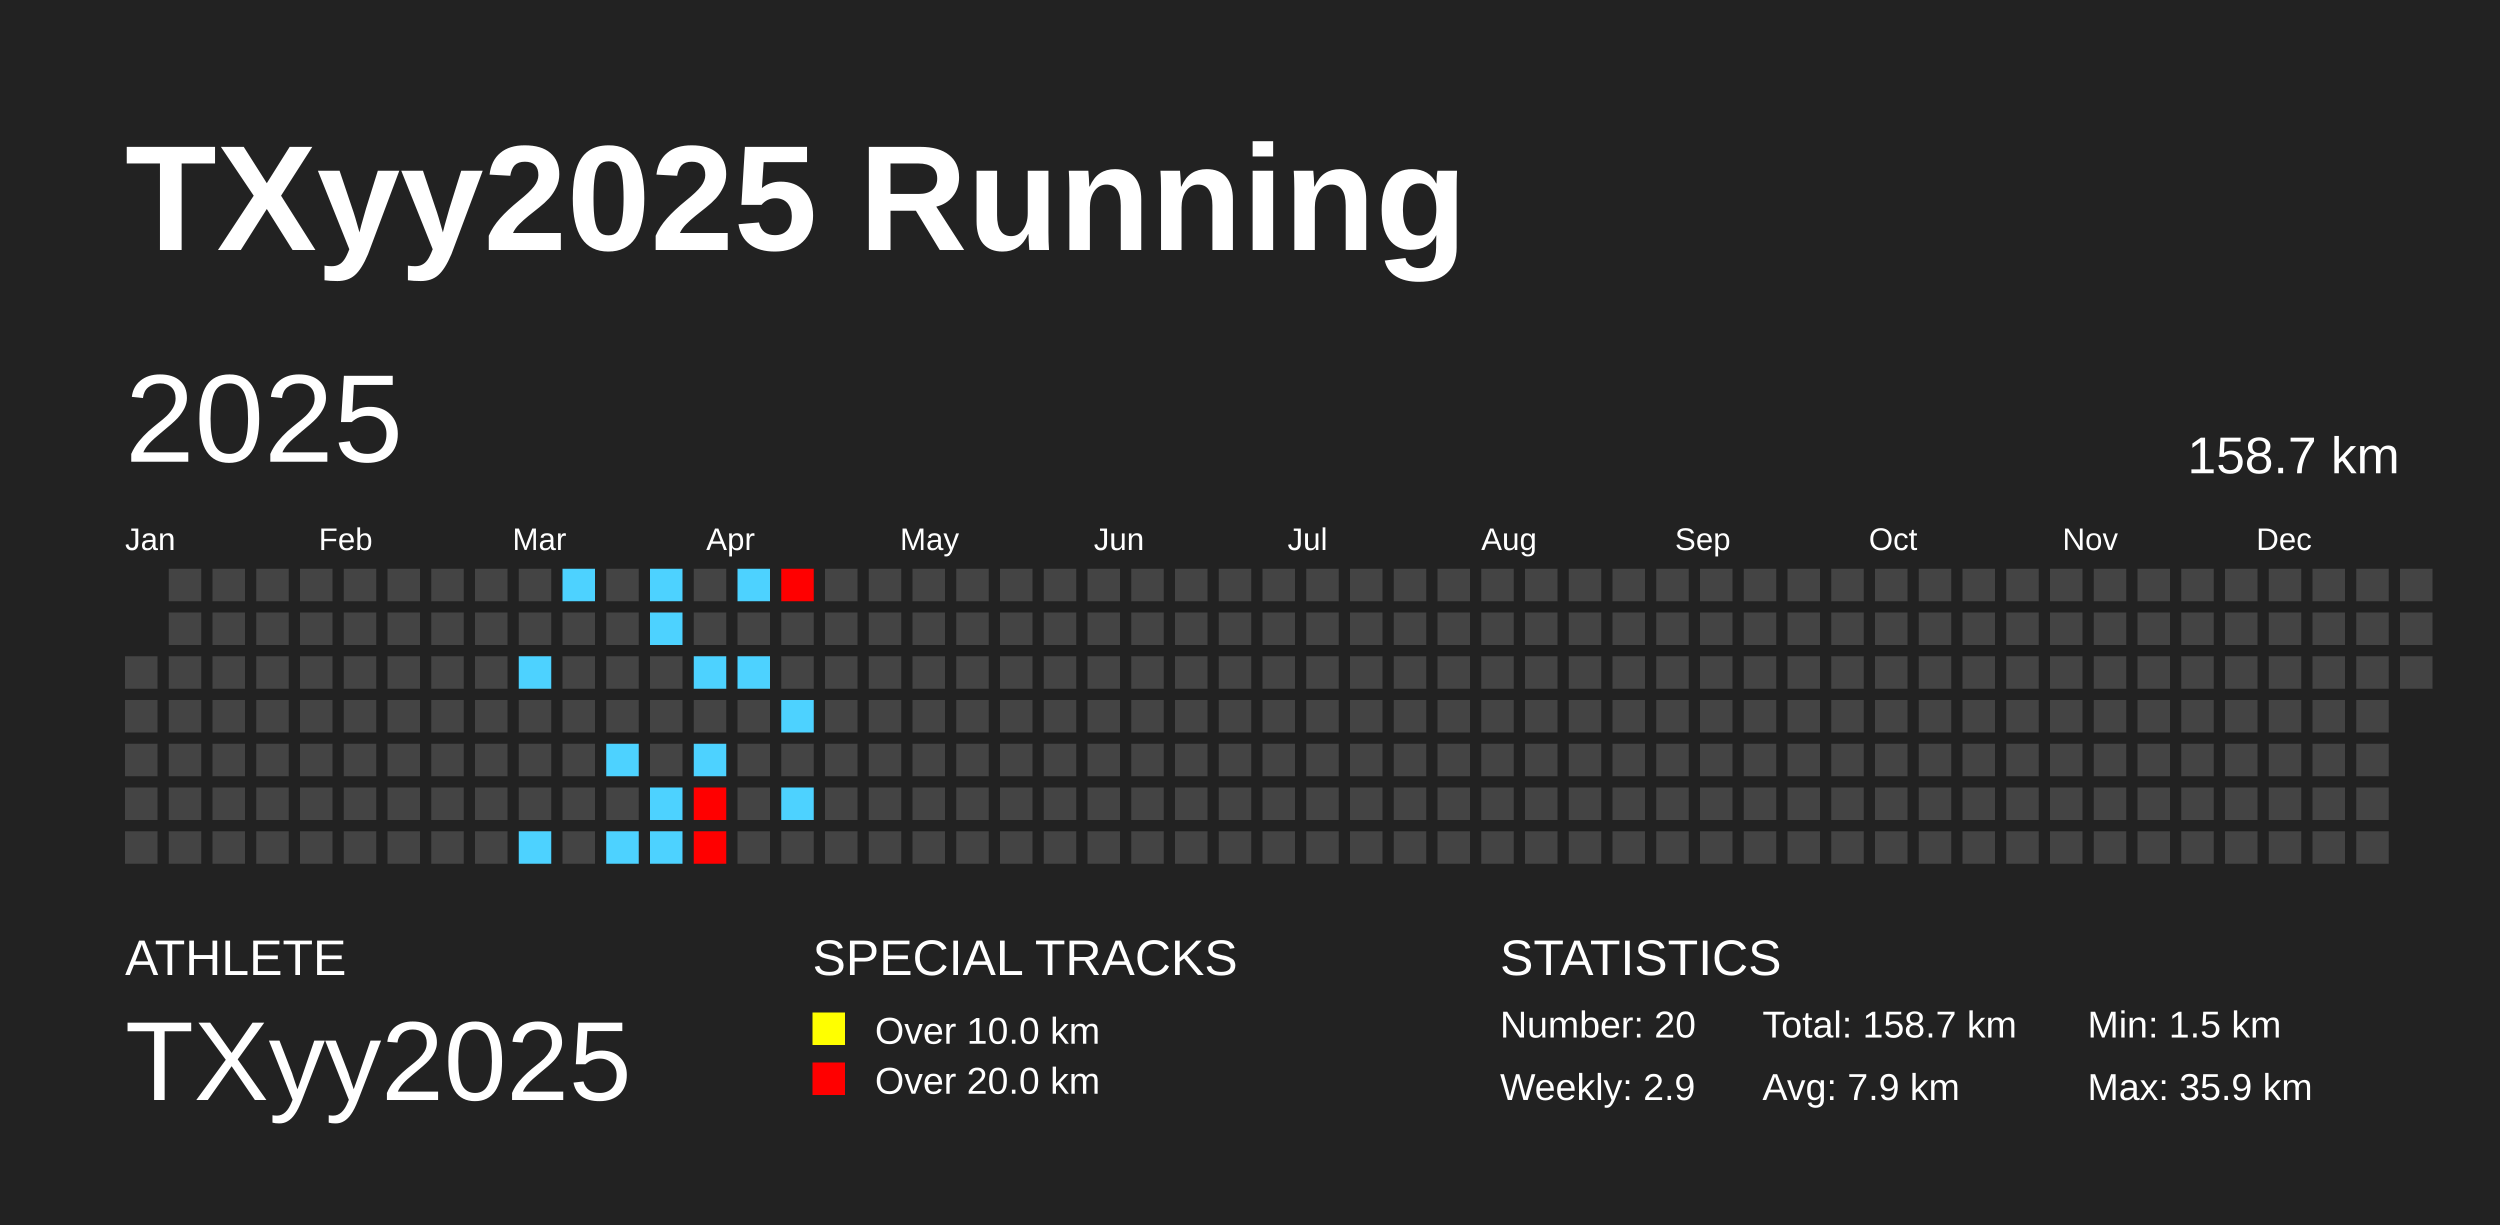
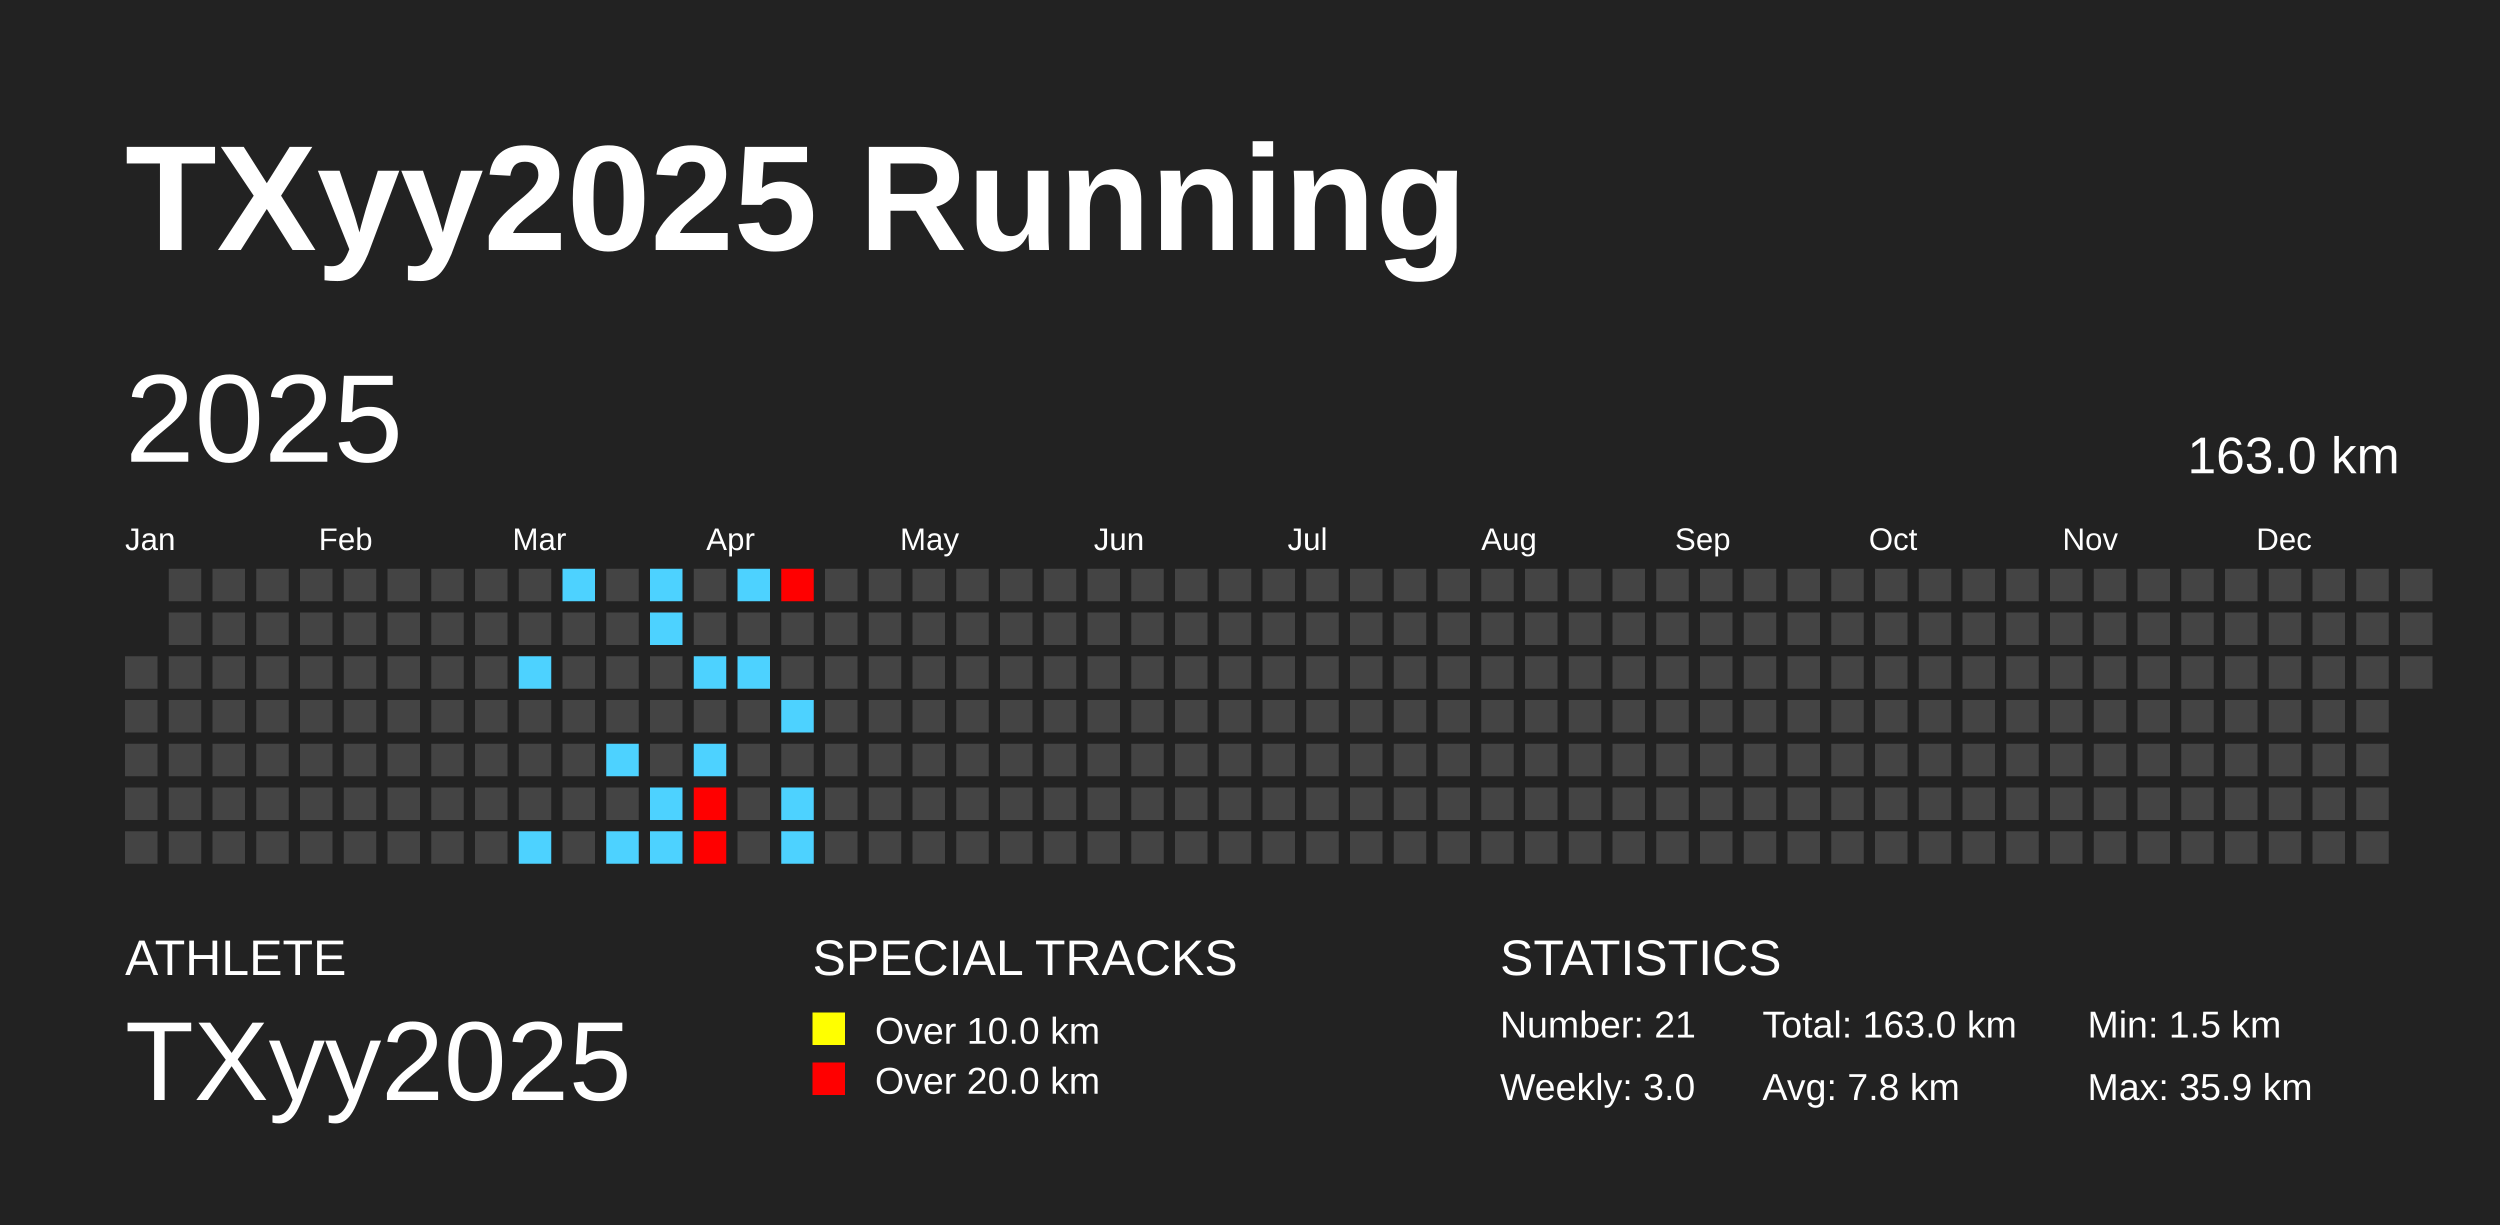
<svg xmlns="http://www.w3.org/2000/svg" baseProfile="full" height="98mm" version="1.1" viewBox="0,0,200,98" width="200mm">
  <defs />
  <rect fill="#222222" height="98" width="200" x="0" y="0" />
  <text fill="#FFFFFF" style="font-size:12px; font-family:Arial; font-weight:bold;" x="10" y="20">TXyy2025 Running</text>
  <text fill="#FFFFFF" style="font-size:4px; font-family:Arial" x="10" y="78">ATHLETE</text>
  <text fill="#FFFFFF" style="font-size:9px; font-family:Arial" x="10" y="88">TXyy2025</text>
  <text fill="#FFFFFF" style="font-size:4px; font-family:Arial" x="65" y="78">SPECIAL TRACKS</text>
  <rect fill="yellow" height="2.6" width="2.6" x="65" y="81" />
  <text fill="#FFFFFF" style="font-size:3px; font-family:Arial" x="70" y="83.5">Over 10.0 km</text>
  <rect fill="red" height="2.6" width="2.6" x="65" y="85" />
  <text fill="#FFFFFF" style="font-size:3px; font-family:Arial" x="70" y="87.5">Over 20.0 km</text>
  <text fill="#FFFFFF" style="font-size:4px; font-family:Arial" x="120" y="78">STATISTICS</text>
-   <text fill="#FFFFFF" style="font-size:3px; font-family:Arial" x="120" y="83">Number: 20</text>
-   <text fill="#FFFFFF" style="font-size:3px; font-family:Arial" x="120" y="88">Weekly: 2.9</text>
-   <text fill="#FFFFFF" style="font-size:3px; font-family:Arial" x="141" y="83">Total: 158.7 km</text>
-   <text fill="#FFFFFF" style="font-size:3px; font-family:Arial" x="141" y="88">Avg: 7.9 km</text>
+   <text fill="#FFFFFF" style="font-size:3px; font-family:Arial" x="120" y="83">Number: 21</text>
+   <text fill="#FFFFFF" style="font-size:3px; font-family:Arial" x="120" y="88">Weekly: 3.0</text>
+   <text fill="#FFFFFF" style="font-size:3px; font-family:Arial" x="141" y="83">Total: 163.0 km</text>
+   <text fill="#FFFFFF" style="font-size:3px; font-family:Arial" x="141" y="88">Avg: 7.8 km</text>
  <text fill="#FFFFFF" style="font-size:3px; font-family:Arial" x="167" y="83">Min: 1.5 km</text>
  <text fill="#FFFFFF" style="font-size:3px; font-family:Arial" x="167" y="88">Max: 35.9 km</text>
  <text dominant-baseline="hanging" fill="#FFFFFF" style="font-size:10.0px; font-family:Arial;" x="10" y="30">2025</text>
-   <text dominant-baseline="hanging" fill="#FFFFFF" style="font-size:4.125px; font-family:Arial;" x="175" y="35">158.7 km</text>
+   <text dominant-baseline="hanging" fill="#FFFFFF" style="font-size:4.125px; font-family:Arial;" x="175" y="35">163.0 km</text>
  <text fill="#FFFFFF" style="font-size:2.5px; font-family:Arial" x="10.0" y="44">Jan</text>
  <text fill="#FFFFFF" style="font-size:2.5px; font-family:Arial" x="25.5" y="44">Feb</text>
  <text fill="#FFFFFF" style="font-size:2.5px; font-family:Arial" x="41.0" y="44">Mar</text>
  <text fill="#FFFFFF" style="font-size:2.5px; font-family:Arial" x="56.5" y="44">Apr</text>
  <text fill="#FFFFFF" style="font-size:2.5px; font-family:Arial" x="72.0" y="44">May</text>
  <text fill="#FFFFFF" style="font-size:2.5px; font-family:Arial" x="87.5" y="44">Jun</text>
  <text fill="#FFFFFF" style="font-size:2.5px; font-family:Arial" x="103.0" y="44">Jul</text>
  <text fill="#FFFFFF" style="font-size:2.5px; font-family:Arial" x="118.5" y="44">Aug</text>
  <text fill="#FFFFFF" style="font-size:2.5px; font-family:Arial" x="134.0" y="44">Sep</text>
  <text fill="#FFFFFF" style="font-size:2.5px; font-family:Arial" x="149.5" y="44">Oct</text>
  <text fill="#FFFFFF" style="font-size:2.5px; font-family:Arial" x="165.0" y="44">Nov</text>
  <text fill="#FFFFFF" style="font-size:2.5px; font-family:Arial" x="180.5" y="44">Dec</text>
  <rect fill="#444444" height="2.6" width="2.6" x="10.0" y="52.5" />
  <rect fill="#444444" height="2.6" width="2.6" x="10.0" y="56.0" />
  <rect fill="#444444" height="2.6" width="2.6" x="10.0" y="59.5" />
  <rect fill="#444444" height="2.6" width="2.6" x="10.0" y="63.0" />
  <rect fill="#444444" height="2.6" width="2.6" x="10.0" y="66.5" />
  <rect fill="#444444" height="2.6" width="2.6" x="13.5" y="45.5" />
  <rect fill="#444444" height="2.6" width="2.6" x="13.5" y="49.0" />
  <rect fill="#444444" height="2.6" width="2.6" x="13.5" y="52.5" />
  <rect fill="#444444" height="2.6" width="2.6" x="13.5" y="56.0" />
  <rect fill="#444444" height="2.6" width="2.6" x="13.5" y="59.5" />
  <rect fill="#444444" height="2.6" width="2.6" x="13.5" y="63.0" />
  <rect fill="#444444" height="2.6" width="2.6" x="13.5" y="66.5" />
  <rect fill="#444444" height="2.6" width="2.6" x="17.0" y="45.5" />
  <rect fill="#444444" height="2.6" width="2.6" x="17.0" y="49.0" />
  <rect fill="#444444" height="2.6" width="2.6" x="17.0" y="52.5" />
  <rect fill="#444444" height="2.6" width="2.6" x="17.0" y="56.0" />
  <rect fill="#444444" height="2.6" width="2.6" x="17.0" y="59.5" />
  <rect fill="#444444" height="2.6" width="2.6" x="17.0" y="63.0" />
  <rect fill="#444444" height="2.6" width="2.6" x="17.0" y="66.5" />
  <rect fill="#444444" height="2.6" width="2.6" x="20.5" y="45.5" />
  <rect fill="#444444" height="2.6" width="2.6" x="20.5" y="49.0" />
  <rect fill="#444444" height="2.6" width="2.6" x="20.5" y="52.5" />
  <rect fill="#444444" height="2.6" width="2.6" x="20.5" y="56.0" />
  <rect fill="#444444" height="2.6" width="2.6" x="20.5" y="59.5" />
  <rect fill="#444444" height="2.6" width="2.6" x="20.5" y="63.0" />
  <rect fill="#444444" height="2.6" width="2.6" x="20.5" y="66.5" />
  <rect fill="#444444" height="2.6" width="2.6" x="24.0" y="45.5" />
  <rect fill="#444444" height="2.6" width="2.6" x="24.0" y="49.0" />
  <rect fill="#444444" height="2.6" width="2.6" x="24.0" y="52.5" />
  <rect fill="#444444" height="2.6" width="2.6" x="24.0" y="56.0" />
  <rect fill="#444444" height="2.6" width="2.6" x="24.0" y="59.5" />
  <rect fill="#444444" height="2.6" width="2.6" x="24.0" y="63.0" />
  <rect fill="#444444" height="2.6" width="2.6" x="24.0" y="66.5" />
  <rect fill="#444444" height="2.6" width="2.6" x="27.5" y="45.5" />
  <rect fill="#444444" height="2.6" width="2.6" x="27.5" y="49.0" />
  <rect fill="#444444" height="2.6" width="2.6" x="27.5" y="52.5" />
  <rect fill="#444444" height="2.6" width="2.6" x="27.5" y="56.0" />
  <rect fill="#444444" height="2.6" width="2.6" x="27.5" y="59.5" />
  <rect fill="#444444" height="2.6" width="2.6" x="27.5" y="63.0" />
  <rect fill="#444444" height="2.6" width="2.6" x="27.5" y="66.5" />
  <rect fill="#444444" height="2.6" width="2.6" x="31.0" y="45.5" />
  <rect fill="#444444" height="2.6" width="2.6" x="31.0" y="49.0" />
  <rect fill="#444444" height="2.6" width="2.6" x="31.0" y="52.5" />
  <rect fill="#444444" height="2.6" width="2.6" x="31.0" y="56.0" />
  <rect fill="#444444" height="2.6" width="2.6" x="31.0" y="59.5" />
  <rect fill="#444444" height="2.6" width="2.6" x="31.0" y="63.0" />
  <rect fill="#444444" height="2.6" width="2.6" x="31.0" y="66.5" />
  <rect fill="#444444" height="2.6" width="2.6" x="34.5" y="45.5" />
  <rect fill="#444444" height="2.6" width="2.6" x="34.5" y="49.0" />
  <rect fill="#444444" height="2.6" width="2.6" x="34.5" y="52.5" />
  <rect fill="#444444" height="2.6" width="2.6" x="34.5" y="56.0" />
  <rect fill="#444444" height="2.6" width="2.6" x="34.5" y="59.5" />
  <rect fill="#444444" height="2.6" width="2.6" x="34.5" y="63.0" />
  <rect fill="#444444" height="2.6" width="2.6" x="34.5" y="66.5" />
  <rect fill="#444444" height="2.6" width="2.6" x="38.0" y="45.5" />
  <rect fill="#444444" height="2.6" width="2.6" x="38.0" y="49.0" />
  <rect fill="#444444" height="2.6" width="2.6" x="38.0" y="52.5" />
  <rect fill="#444444" height="2.6" width="2.6" x="38.0" y="56.0" />
  <rect fill="#444444" height="2.6" width="2.6" x="38.0" y="59.5" />
  <rect fill="#444444" height="2.6" width="2.6" x="38.0" y="63.0" />
  <rect fill="#444444" height="2.6" width="2.6" x="38.0" y="66.5" />
  <rect fill="#444444" height="2.6" width="2.6" x="41.5" y="45.5" />
  <rect fill="#444444" height="2.6" width="2.6" x="41.5" y="49.0" />
  <rect fill="#4dd2ff" height="2.6" width="2.6" x="41.5" y="52.5" />
  <rect fill="#444444" height="2.6" width="2.6" x="41.5" y="56.0" />
  <rect fill="#444444" height="2.6" width="2.6" x="41.5" y="59.5" />
  <rect fill="#444444" height="2.6" width="2.6" x="41.5" y="63.0" />
  <rect fill="#4dd2ff" height="2.6" width="2.6" x="41.5" y="66.5" />
  <rect fill="#4dd2ff" height="2.6" width="2.6" x="45.0" y="45.5" />
  <rect fill="#444444" height="2.6" width="2.6" x="45.0" y="49.0" />
  <rect fill="#444444" height="2.6" width="2.6" x="45.0" y="52.5" />
  <rect fill="#444444" height="2.6" width="2.6" x="45.0" y="56.0" />
  <rect fill="#444444" height="2.6" width="2.6" x="45.0" y="59.5" />
  <rect fill="#444444" height="2.6" width="2.6" x="45.0" y="63.0" />
  <rect fill="#444444" height="2.6" width="2.6" x="45.0" y="66.5" />
  <rect fill="#444444" height="2.6" width="2.6" x="48.5" y="45.5" />
  <rect fill="#444444" height="2.6" width="2.6" x="48.5" y="49.0" />
  <rect fill="#444444" height="2.6" width="2.6" x="48.5" y="52.5" />
  <rect fill="#444444" height="2.6" width="2.6" x="48.5" y="56.0" />
  <rect fill="#4dd2ff" height="2.6" width="2.6" x="48.5" y="59.5" />
  <rect fill="#444444" height="2.6" width="2.6" x="48.5" y="63.0" />
  <rect fill="#4dd2ff" height="2.6" width="2.6" x="48.5" y="66.5" />
  <rect fill="#4dd2ff" height="2.6" width="2.6" x="52.0" y="45.5" />
  <rect fill="#4dd2ff" height="2.6" width="2.6" x="52.0" y="49.0" />
  <rect fill="#444444" height="2.6" width="2.6" x="52.0" y="52.5" />
  <rect fill="#444444" height="2.6" width="2.6" x="52.0" y="56.0" />
  <rect fill="#444444" height="2.6" width="2.6" x="52.0" y="59.5" />
  <rect fill="#4dd2ff" height="2.6" width="2.6" x="52.0" y="63.0" />
  <rect fill="#4dd2ff" height="2.6" width="2.6" x="52.0" y="66.5" />
  <rect fill="#444444" height="2.6" width="2.6" x="55.5" y="45.5" />
  <rect fill="#444444" height="2.6" width="2.6" x="55.5" y="49.0" />
  <rect fill="#4dd2ff" height="2.6" width="2.6" x="55.5" y="52.5" />
  <rect fill="#444444" height="2.6" width="2.6" x="55.5" y="56.0" />
  <rect fill="#4dd2ff" height="2.6" width="2.6" x="55.5" y="59.5" />
  <rect fill="red" height="2.6" width="2.6" x="55.5" y="63.0" />
  <rect fill="red" height="2.6" width="2.6" x="55.5" y="66.5" />
  <rect fill="#4dd2ff" height="2.6" width="2.6" x="59.0" y="45.5" />
  <rect fill="#444444" height="2.6" width="2.6" x="59.0" y="49.0" />
  <rect fill="#4dd2ff" height="2.6" width="2.6" x="59.0" y="52.5" />
  <rect fill="#444444" height="2.6" width="2.6" x="59.0" y="56.0" />
  <rect fill="#444444" height="2.6" width="2.6" x="59.0" y="59.5" />
  <rect fill="#444444" height="2.6" width="2.6" x="59.0" y="63.0" />
  <rect fill="#444444" height="2.6" width="2.6" x="59.0" y="66.5" />
  <rect fill="red" height="2.6" width="2.6" x="62.5" y="45.5" />
  <rect fill="#444444" height="2.6" width="2.6" x="62.5" y="49.0" />
  <rect fill="#444444" height="2.6" width="2.6" x="62.5" y="52.5" />
  <rect fill="#4dd2ff" height="2.6" width="2.6" x="62.5" y="56.0" />
  <rect fill="#444444" height="2.6" width="2.6" x="62.5" y="59.5" />
  <rect fill="#4dd2ff" height="2.6" width="2.6" x="62.5" y="63.0" />
-   <rect fill="#444444" height="2.6" width="2.6" x="62.5" y="66.5" />
+   <rect fill="#4dd2ff" height="2.6" width="2.6" x="62.5" y="66.5" />
  <rect fill="#444444" height="2.6" width="2.6" x="66.0" y="45.5" />
  <rect fill="#444444" height="2.6" width="2.6" x="66.0" y="49.0" />
  <rect fill="#444444" height="2.6" width="2.6" x="66.0" y="52.5" />
  <rect fill="#444444" height="2.6" width="2.6" x="66.0" y="56.0" />
  <rect fill="#444444" height="2.6" width="2.6" x="66.0" y="59.5" />
  <rect fill="#444444" height="2.6" width="2.6" x="66.0" y="63.0" />
  <rect fill="#444444" height="2.6" width="2.6" x="66.0" y="66.5" />
  <rect fill="#444444" height="2.6" width="2.6" x="69.5" y="45.5" />
  <rect fill="#444444" height="2.6" width="2.6" x="69.5" y="49.0" />
  <rect fill="#444444" height="2.6" width="2.6" x="69.5" y="52.5" />
  <rect fill="#444444" height="2.6" width="2.6" x="69.5" y="56.0" />
  <rect fill="#444444" height="2.6" width="2.6" x="69.5" y="59.5" />
  <rect fill="#444444" height="2.6" width="2.6" x="69.5" y="63.0" />
  <rect fill="#444444" height="2.6" width="2.6" x="69.5" y="66.5" />
  <rect fill="#444444" height="2.6" width="2.6" x="73.0" y="45.5" />
  <rect fill="#444444" height="2.6" width="2.6" x="73.0" y="49.0" />
  <rect fill="#444444" height="2.6" width="2.6" x="73.0" y="52.5" />
  <rect fill="#444444" height="2.6" width="2.6" x="73.0" y="56.0" />
  <rect fill="#444444" height="2.6" width="2.6" x="73.0" y="59.5" />
  <rect fill="#444444" height="2.6" width="2.6" x="73.0" y="63.0" />
  <rect fill="#444444" height="2.6" width="2.6" x="73.0" y="66.5" />
  <rect fill="#444444" height="2.6" width="2.6" x="76.5" y="45.5" />
  <rect fill="#444444" height="2.6" width="2.6" x="76.5" y="49.0" />
  <rect fill="#444444" height="2.6" width="2.6" x="76.5" y="52.5" />
  <rect fill="#444444" height="2.6" width="2.6" x="76.5" y="56.0" />
  <rect fill="#444444" height="2.6" width="2.6" x="76.5" y="59.5" />
  <rect fill="#444444" height="2.6" width="2.6" x="76.5" y="63.0" />
  <rect fill="#444444" height="2.6" width="2.6" x="76.5" y="66.5" />
  <rect fill="#444444" height="2.6" width="2.6" x="80.0" y="45.5" />
  <rect fill="#444444" height="2.6" width="2.6" x="80.0" y="49.0" />
  <rect fill="#444444" height="2.6" width="2.6" x="80.0" y="52.5" />
  <rect fill="#444444" height="2.6" width="2.6" x="80.0" y="56.0" />
  <rect fill="#444444" height="2.6" width="2.6" x="80.0" y="59.5" />
  <rect fill="#444444" height="2.6" width="2.6" x="80.0" y="63.0" />
  <rect fill="#444444" height="2.6" width="2.6" x="80.0" y="66.5" />
  <rect fill="#444444" height="2.6" width="2.6" x="83.5" y="45.5" />
  <rect fill="#444444" height="2.6" width="2.6" x="83.5" y="49.0" />
  <rect fill="#444444" height="2.6" width="2.6" x="83.5" y="52.5" />
  <rect fill="#444444" height="2.6" width="2.6" x="83.5" y="56.0" />
  <rect fill="#444444" height="2.6" width="2.6" x="83.5" y="59.5" />
  <rect fill="#444444" height="2.6" width="2.6" x="83.5" y="63.0" />
  <rect fill="#444444" height="2.6" width="2.6" x="83.5" y="66.5" />
  <rect fill="#444444" height="2.6" width="2.6" x="87.0" y="45.5" />
  <rect fill="#444444" height="2.6" width="2.6" x="87.0" y="49.0" />
  <rect fill="#444444" height="2.6" width="2.6" x="87.0" y="52.5" />
  <rect fill="#444444" height="2.6" width="2.6" x="87.0" y="56.0" />
  <rect fill="#444444" height="2.6" width="2.6" x="87.0" y="59.5" />
  <rect fill="#444444" height="2.6" width="2.6" x="87.0" y="63.0" />
  <rect fill="#444444" height="2.6" width="2.6" x="87.0" y="66.5" />
  <rect fill="#444444" height="2.6" width="2.6" x="90.5" y="45.5" />
  <rect fill="#444444" height="2.6" width="2.6" x="90.5" y="49.0" />
  <rect fill="#444444" height="2.6" width="2.6" x="90.5" y="52.5" />
  <rect fill="#444444" height="2.6" width="2.6" x="90.5" y="56.0" />
  <rect fill="#444444" height="2.6" width="2.6" x="90.5" y="59.5" />
  <rect fill="#444444" height="2.6" width="2.6" x="90.5" y="63.0" />
  <rect fill="#444444" height="2.6" width="2.6" x="90.5" y="66.5" />
  <rect fill="#444444" height="2.6" width="2.6" x="94.0" y="45.5" />
  <rect fill="#444444" height="2.6" width="2.6" x="94.0" y="49.0" />
  <rect fill="#444444" height="2.6" width="2.6" x="94.0" y="52.5" />
  <rect fill="#444444" height="2.6" width="2.6" x="94.0" y="56.0" />
  <rect fill="#444444" height="2.6" width="2.6" x="94.0" y="59.5" />
  <rect fill="#444444" height="2.6" width="2.6" x="94.0" y="63.0" />
  <rect fill="#444444" height="2.6" width="2.6" x="94.0" y="66.5" />
  <rect fill="#444444" height="2.6" width="2.6" x="97.5" y="45.5" />
  <rect fill="#444444" height="2.6" width="2.6" x="97.5" y="49.0" />
  <rect fill="#444444" height="2.6" width="2.6" x="97.5" y="52.5" />
  <rect fill="#444444" height="2.6" width="2.6" x="97.5" y="56.0" />
  <rect fill="#444444" height="2.6" width="2.6" x="97.5" y="59.5" />
  <rect fill="#444444" height="2.6" width="2.6" x="97.5" y="63.0" />
  <rect fill="#444444" height="2.6" width="2.6" x="97.5" y="66.5" />
  <rect fill="#444444" height="2.6" width="2.6" x="101.0" y="45.5" />
  <rect fill="#444444" height="2.6" width="2.6" x="101.0" y="49.0" />
  <rect fill="#444444" height="2.6" width="2.6" x="101.0" y="52.5" />
  <rect fill="#444444" height="2.6" width="2.6" x="101.0" y="56.0" />
  <rect fill="#444444" height="2.6" width="2.6" x="101.0" y="59.5" />
  <rect fill="#444444" height="2.6" width="2.6" x="101.0" y="63.0" />
  <rect fill="#444444" height="2.6" width="2.6" x="101.0" y="66.5" />
  <rect fill="#444444" height="2.6" width="2.6" x="104.5" y="45.5" />
  <rect fill="#444444" height="2.6" width="2.6" x="104.5" y="49.0" />
  <rect fill="#444444" height="2.6" width="2.6" x="104.5" y="52.5" />
  <rect fill="#444444" height="2.6" width="2.6" x="104.5" y="56.0" />
  <rect fill="#444444" height="2.6" width="2.6" x="104.5" y="59.5" />
  <rect fill="#444444" height="2.6" width="2.6" x="104.5" y="63.0" />
  <rect fill="#444444" height="2.6" width="2.6" x="104.5" y="66.5" />
  <rect fill="#444444" height="2.6" width="2.6" x="108.0" y="45.5" />
  <rect fill="#444444" height="2.6" width="2.6" x="108.0" y="49.0" />
  <rect fill="#444444" height="2.6" width="2.6" x="108.0" y="52.5" />
  <rect fill="#444444" height="2.6" width="2.6" x="108.0" y="56.0" />
  <rect fill="#444444" height="2.6" width="2.6" x="108.0" y="59.5" />
  <rect fill="#444444" height="2.6" width="2.6" x="108.0" y="63.0" />
  <rect fill="#444444" height="2.6" width="2.6" x="108.0" y="66.5" />
  <rect fill="#444444" height="2.6" width="2.6" x="111.5" y="45.5" />
  <rect fill="#444444" height="2.6" width="2.6" x="111.5" y="49.0" />
  <rect fill="#444444" height="2.6" width="2.6" x="111.5" y="52.5" />
  <rect fill="#444444" height="2.6" width="2.6" x="111.5" y="56.0" />
  <rect fill="#444444" height="2.6" width="2.6" x="111.5" y="59.5" />
  <rect fill="#444444" height="2.6" width="2.6" x="111.5" y="63.0" />
  <rect fill="#444444" height="2.6" width="2.6" x="111.5" y="66.5" />
  <rect fill="#444444" height="2.6" width="2.6" x="115.0" y="45.5" />
  <rect fill="#444444" height="2.6" width="2.6" x="115.0" y="49.0" />
  <rect fill="#444444" height="2.6" width="2.6" x="115.0" y="52.5" />
  <rect fill="#444444" height="2.6" width="2.6" x="115.0" y="56.0" />
  <rect fill="#444444" height="2.6" width="2.6" x="115.0" y="59.5" />
  <rect fill="#444444" height="2.6" width="2.6" x="115.0" y="63.0" />
  <rect fill="#444444" height="2.6" width="2.6" x="115.0" y="66.5" />
  <rect fill="#444444" height="2.6" width="2.6" x="118.5" y="45.5" />
  <rect fill="#444444" height="2.6" width="2.6" x="118.5" y="49.0" />
  <rect fill="#444444" height="2.6" width="2.6" x="118.5" y="52.5" />
  <rect fill="#444444" height="2.6" width="2.6" x="118.5" y="56.0" />
  <rect fill="#444444" height="2.6" width="2.6" x="118.5" y="59.5" />
  <rect fill="#444444" height="2.6" width="2.6" x="118.5" y="63.0" />
  <rect fill="#444444" height="2.6" width="2.6" x="118.5" y="66.5" />
  <rect fill="#444444" height="2.6" width="2.6" x="122.0" y="45.5" />
  <rect fill="#444444" height="2.6" width="2.6" x="122.0" y="49.0" />
  <rect fill="#444444" height="2.6" width="2.6" x="122.0" y="52.5" />
  <rect fill="#444444" height="2.6" width="2.6" x="122.0" y="56.0" />
  <rect fill="#444444" height="2.6" width="2.6" x="122.0" y="59.5" />
  <rect fill="#444444" height="2.6" width="2.6" x="122.0" y="63.0" />
  <rect fill="#444444" height="2.6" width="2.6" x="122.0" y="66.5" />
  <rect fill="#444444" height="2.6" width="2.6" x="125.5" y="45.5" />
  <rect fill="#444444" height="2.6" width="2.6" x="125.5" y="49.0" />
  <rect fill="#444444" height="2.6" width="2.6" x="125.5" y="52.5" />
  <rect fill="#444444" height="2.6" width="2.6" x="125.5" y="56.0" />
  <rect fill="#444444" height="2.6" width="2.6" x="125.5" y="59.5" />
  <rect fill="#444444" height="2.6" width="2.6" x="125.5" y="63.0" />
  <rect fill="#444444" height="2.6" width="2.6" x="125.5" y="66.5" />
  <rect fill="#444444" height="2.6" width="2.6" x="129.0" y="45.5" />
  <rect fill="#444444" height="2.6" width="2.6" x="129.0" y="49.0" />
  <rect fill="#444444" height="2.6" width="2.6" x="129.0" y="52.5" />
  <rect fill="#444444" height="2.6" width="2.6" x="129.0" y="56.0" />
  <rect fill="#444444" height="2.6" width="2.6" x="129.0" y="59.5" />
  <rect fill="#444444" height="2.6" width="2.6" x="129.0" y="63.0" />
  <rect fill="#444444" height="2.6" width="2.6" x="129.0" y="66.5" />
  <rect fill="#444444" height="2.6" width="2.6" x="132.5" y="45.5" />
  <rect fill="#444444" height="2.6" width="2.6" x="132.5" y="49.0" />
  <rect fill="#444444" height="2.6" width="2.6" x="132.5" y="52.5" />
  <rect fill="#444444" height="2.6" width="2.6" x="132.5" y="56.0" />
  <rect fill="#444444" height="2.6" width="2.6" x="132.5" y="59.5" />
  <rect fill="#444444" height="2.6" width="2.6" x="132.5" y="63.0" />
  <rect fill="#444444" height="2.6" width="2.6" x="132.5" y="66.5" />
  <rect fill="#444444" height="2.6" width="2.6" x="136.0" y="45.5" />
  <rect fill="#444444" height="2.6" width="2.6" x="136.0" y="49.0" />
  <rect fill="#444444" height="2.6" width="2.6" x="136.0" y="52.5" />
  <rect fill="#444444" height="2.6" width="2.6" x="136.0" y="56.0" />
  <rect fill="#444444" height="2.6" width="2.6" x="136.0" y="59.5" />
  <rect fill="#444444" height="2.6" width="2.6" x="136.0" y="63.0" />
  <rect fill="#444444" height="2.6" width="2.6" x="136.0" y="66.5" />
  <rect fill="#444444" height="2.6" width="2.6" x="139.5" y="45.5" />
  <rect fill="#444444" height="2.6" width="2.6" x="139.5" y="49.0" />
  <rect fill="#444444" height="2.6" width="2.6" x="139.5" y="52.5" />
  <rect fill="#444444" height="2.6" width="2.6" x="139.5" y="56.0" />
  <rect fill="#444444" height="2.6" width="2.6" x="139.5" y="59.5" />
  <rect fill="#444444" height="2.6" width="2.6" x="139.5" y="63.0" />
  <rect fill="#444444" height="2.6" width="2.6" x="139.5" y="66.5" />
  <rect fill="#444444" height="2.6" width="2.6" x="143.0" y="45.5" />
  <rect fill="#444444" height="2.6" width="2.6" x="143.0" y="49.0" />
  <rect fill="#444444" height="2.6" width="2.6" x="143.0" y="52.5" />
  <rect fill="#444444" height="2.6" width="2.6" x="143.0" y="56.0" />
  <rect fill="#444444" height="2.6" width="2.6" x="143.0" y="59.5" />
  <rect fill="#444444" height="2.6" width="2.6" x="143.0" y="63.0" />
  <rect fill="#444444" height="2.6" width="2.6" x="143.0" y="66.5" />
  <rect fill="#444444" height="2.6" width="2.6" x="146.5" y="45.5" />
  <rect fill="#444444" height="2.6" width="2.6" x="146.5" y="49.0" />
  <rect fill="#444444" height="2.6" width="2.6" x="146.5" y="52.5" />
  <rect fill="#444444" height="2.6" width="2.6" x="146.5" y="56.0" />
  <rect fill="#444444" height="2.6" width="2.6" x="146.5" y="59.5" />
  <rect fill="#444444" height="2.6" width="2.6" x="146.5" y="63.0" />
  <rect fill="#444444" height="2.6" width="2.6" x="146.5" y="66.5" />
  <rect fill="#444444" height="2.6" width="2.6" x="150.0" y="45.5" />
  <rect fill="#444444" height="2.6" width="2.6" x="150.0" y="49.0" />
  <rect fill="#444444" height="2.6" width="2.6" x="150.0" y="52.5" />
  <rect fill="#444444" height="2.6" width="2.6" x="150.0" y="56.0" />
  <rect fill="#444444" height="2.6" width="2.6" x="150.0" y="59.5" />
  <rect fill="#444444" height="2.6" width="2.6" x="150.0" y="63.0" />
  <rect fill="#444444" height="2.6" width="2.6" x="150.0" y="66.5" />
  <rect fill="#444444" height="2.6" width="2.6" x="153.5" y="45.5" />
  <rect fill="#444444" height="2.6" width="2.6" x="153.5" y="49.0" />
  <rect fill="#444444" height="2.6" width="2.6" x="153.5" y="52.5" />
  <rect fill="#444444" height="2.6" width="2.6" x="153.5" y="56.0" />
  <rect fill="#444444" height="2.6" width="2.6" x="153.5" y="59.5" />
  <rect fill="#444444" height="2.6" width="2.6" x="153.5" y="63.0" />
  <rect fill="#444444" height="2.6" width="2.6" x="153.5" y="66.5" />
  <rect fill="#444444" height="2.6" width="2.6" x="157.0" y="45.5" />
  <rect fill="#444444" height="2.6" width="2.6" x="157.0" y="49.0" />
  <rect fill="#444444" height="2.6" width="2.6" x="157.0" y="52.5" />
  <rect fill="#444444" height="2.6" width="2.6" x="157.0" y="56.0" />
  <rect fill="#444444" height="2.6" width="2.6" x="157.0" y="59.5" />
  <rect fill="#444444" height="2.6" width="2.6" x="157.0" y="63.0" />
  <rect fill="#444444" height="2.6" width="2.6" x="157.0" y="66.5" />
  <rect fill="#444444" height="2.6" width="2.6" x="160.5" y="45.5" />
  <rect fill="#444444" height="2.6" width="2.6" x="160.5" y="49.0" />
  <rect fill="#444444" height="2.6" width="2.6" x="160.5" y="52.5" />
  <rect fill="#444444" height="2.6" width="2.6" x="160.5" y="56.0" />
  <rect fill="#444444" height="2.6" width="2.6" x="160.5" y="59.5" />
  <rect fill="#444444" height="2.6" width="2.6" x="160.5" y="63.0" />
  <rect fill="#444444" height="2.6" width="2.6" x="160.5" y="66.5" />
  <rect fill="#444444" height="2.6" width="2.6" x="164.0" y="45.5" />
  <rect fill="#444444" height="2.6" width="2.6" x="164.0" y="49.0" />
  <rect fill="#444444" height="2.6" width="2.6" x="164.0" y="52.5" />
  <rect fill="#444444" height="2.6" width="2.6" x="164.0" y="56.0" />
  <rect fill="#444444" height="2.6" width="2.6" x="164.0" y="59.5" />
  <rect fill="#444444" height="2.6" width="2.6" x="164.0" y="63.0" />
  <rect fill="#444444" height="2.6" width="2.6" x="164.0" y="66.5" />
  <rect fill="#444444" height="2.6" width="2.6" x="167.5" y="45.5" />
  <rect fill="#444444" height="2.6" width="2.6" x="167.5" y="49.0" />
  <rect fill="#444444" height="2.6" width="2.6" x="167.5" y="52.5" />
  <rect fill="#444444" height="2.6" width="2.6" x="167.5" y="56.0" />
  <rect fill="#444444" height="2.6" width="2.6" x="167.5" y="59.5" />
  <rect fill="#444444" height="2.6" width="2.6" x="167.5" y="63.0" />
  <rect fill="#444444" height="2.6" width="2.6" x="167.5" y="66.5" />
  <rect fill="#444444" height="2.6" width="2.6" x="171.0" y="45.5" />
  <rect fill="#444444" height="2.6" width="2.6" x="171.0" y="49.0" />
  <rect fill="#444444" height="2.6" width="2.6" x="171.0" y="52.5" />
  <rect fill="#444444" height="2.6" width="2.6" x="171.0" y="56.0" />
  <rect fill="#444444" height="2.6" width="2.6" x="171.0" y="59.5" />
  <rect fill="#444444" height="2.6" width="2.6" x="171.0" y="63.0" />
  <rect fill="#444444" height="2.6" width="2.6" x="171.0" y="66.5" />
  <rect fill="#444444" height="2.6" width="2.6" x="174.5" y="45.5" />
  <rect fill="#444444" height="2.6" width="2.6" x="174.5" y="49.0" />
  <rect fill="#444444" height="2.6" width="2.6" x="174.5" y="52.5" />
  <rect fill="#444444" height="2.6" width="2.6" x="174.5" y="56.0" />
  <rect fill="#444444" height="2.6" width="2.6" x="174.5" y="59.5" />
  <rect fill="#444444" height="2.6" width="2.6" x="174.5" y="63.0" />
  <rect fill="#444444" height="2.6" width="2.6" x="174.5" y="66.5" />
  <rect fill="#444444" height="2.6" width="2.6" x="178.0" y="45.5" />
  <rect fill="#444444" height="2.6" width="2.6" x="178.0" y="49.0" />
  <rect fill="#444444" height="2.6" width="2.6" x="178.0" y="52.5" />
  <rect fill="#444444" height="2.6" width="2.6" x="178.0" y="56.0" />
  <rect fill="#444444" height="2.6" width="2.6" x="178.0" y="59.5" />
  <rect fill="#444444" height="2.6" width="2.6" x="178.0" y="63.0" />
  <rect fill="#444444" height="2.6" width="2.6" x="178.0" y="66.5" />
  <rect fill="#444444" height="2.6" width="2.6" x="181.5" y="45.5" />
  <rect fill="#444444" height="2.6" width="2.6" x="181.5" y="49.0" />
  <rect fill="#444444" height="2.6" width="2.6" x="181.5" y="52.5" />
  <rect fill="#444444" height="2.6" width="2.6" x="181.5" y="56.0" />
  <rect fill="#444444" height="2.6" width="2.6" x="181.5" y="59.5" />
  <rect fill="#444444" height="2.6" width="2.6" x="181.5" y="63.0" />
  <rect fill="#444444" height="2.6" width="2.6" x="181.5" y="66.5" />
  <rect fill="#444444" height="2.6" width="2.6" x="185.0" y="45.5" />
  <rect fill="#444444" height="2.6" width="2.6" x="185.0" y="49.0" />
  <rect fill="#444444" height="2.6" width="2.6" x="185.0" y="52.5" />
  <rect fill="#444444" height="2.6" width="2.6" x="185.0" y="56.0" />
  <rect fill="#444444" height="2.6" width="2.6" x="185.0" y="59.5" />
  <rect fill="#444444" height="2.6" width="2.6" x="185.0" y="63.0" />
  <rect fill="#444444" height="2.6" width="2.6" x="185.0" y="66.5" />
  <rect fill="#444444" height="2.6" width="2.6" x="188.5" y="45.5" />
  <rect fill="#444444" height="2.6" width="2.6" x="188.5" y="49.0" />
  <rect fill="#444444" height="2.6" width="2.6" x="188.5" y="52.5" />
  <rect fill="#444444" height="2.6" width="2.6" x="188.5" y="56.0" />
  <rect fill="#444444" height="2.6" width="2.6" x="188.5" y="59.5" />
  <rect fill="#444444" height="2.6" width="2.6" x="188.5" y="63.0" />
  <rect fill="#444444" height="2.6" width="2.6" x="188.5" y="66.5" />
  <rect fill="#444444" height="2.6" width="2.6" x="192.0" y="45.5" />
  <rect fill="#444444" height="2.6" width="2.6" x="192.0" y="49.0" />
  <rect fill="#444444" height="2.6" width="2.6" x="192.0" y="52.5" />
</svg>
